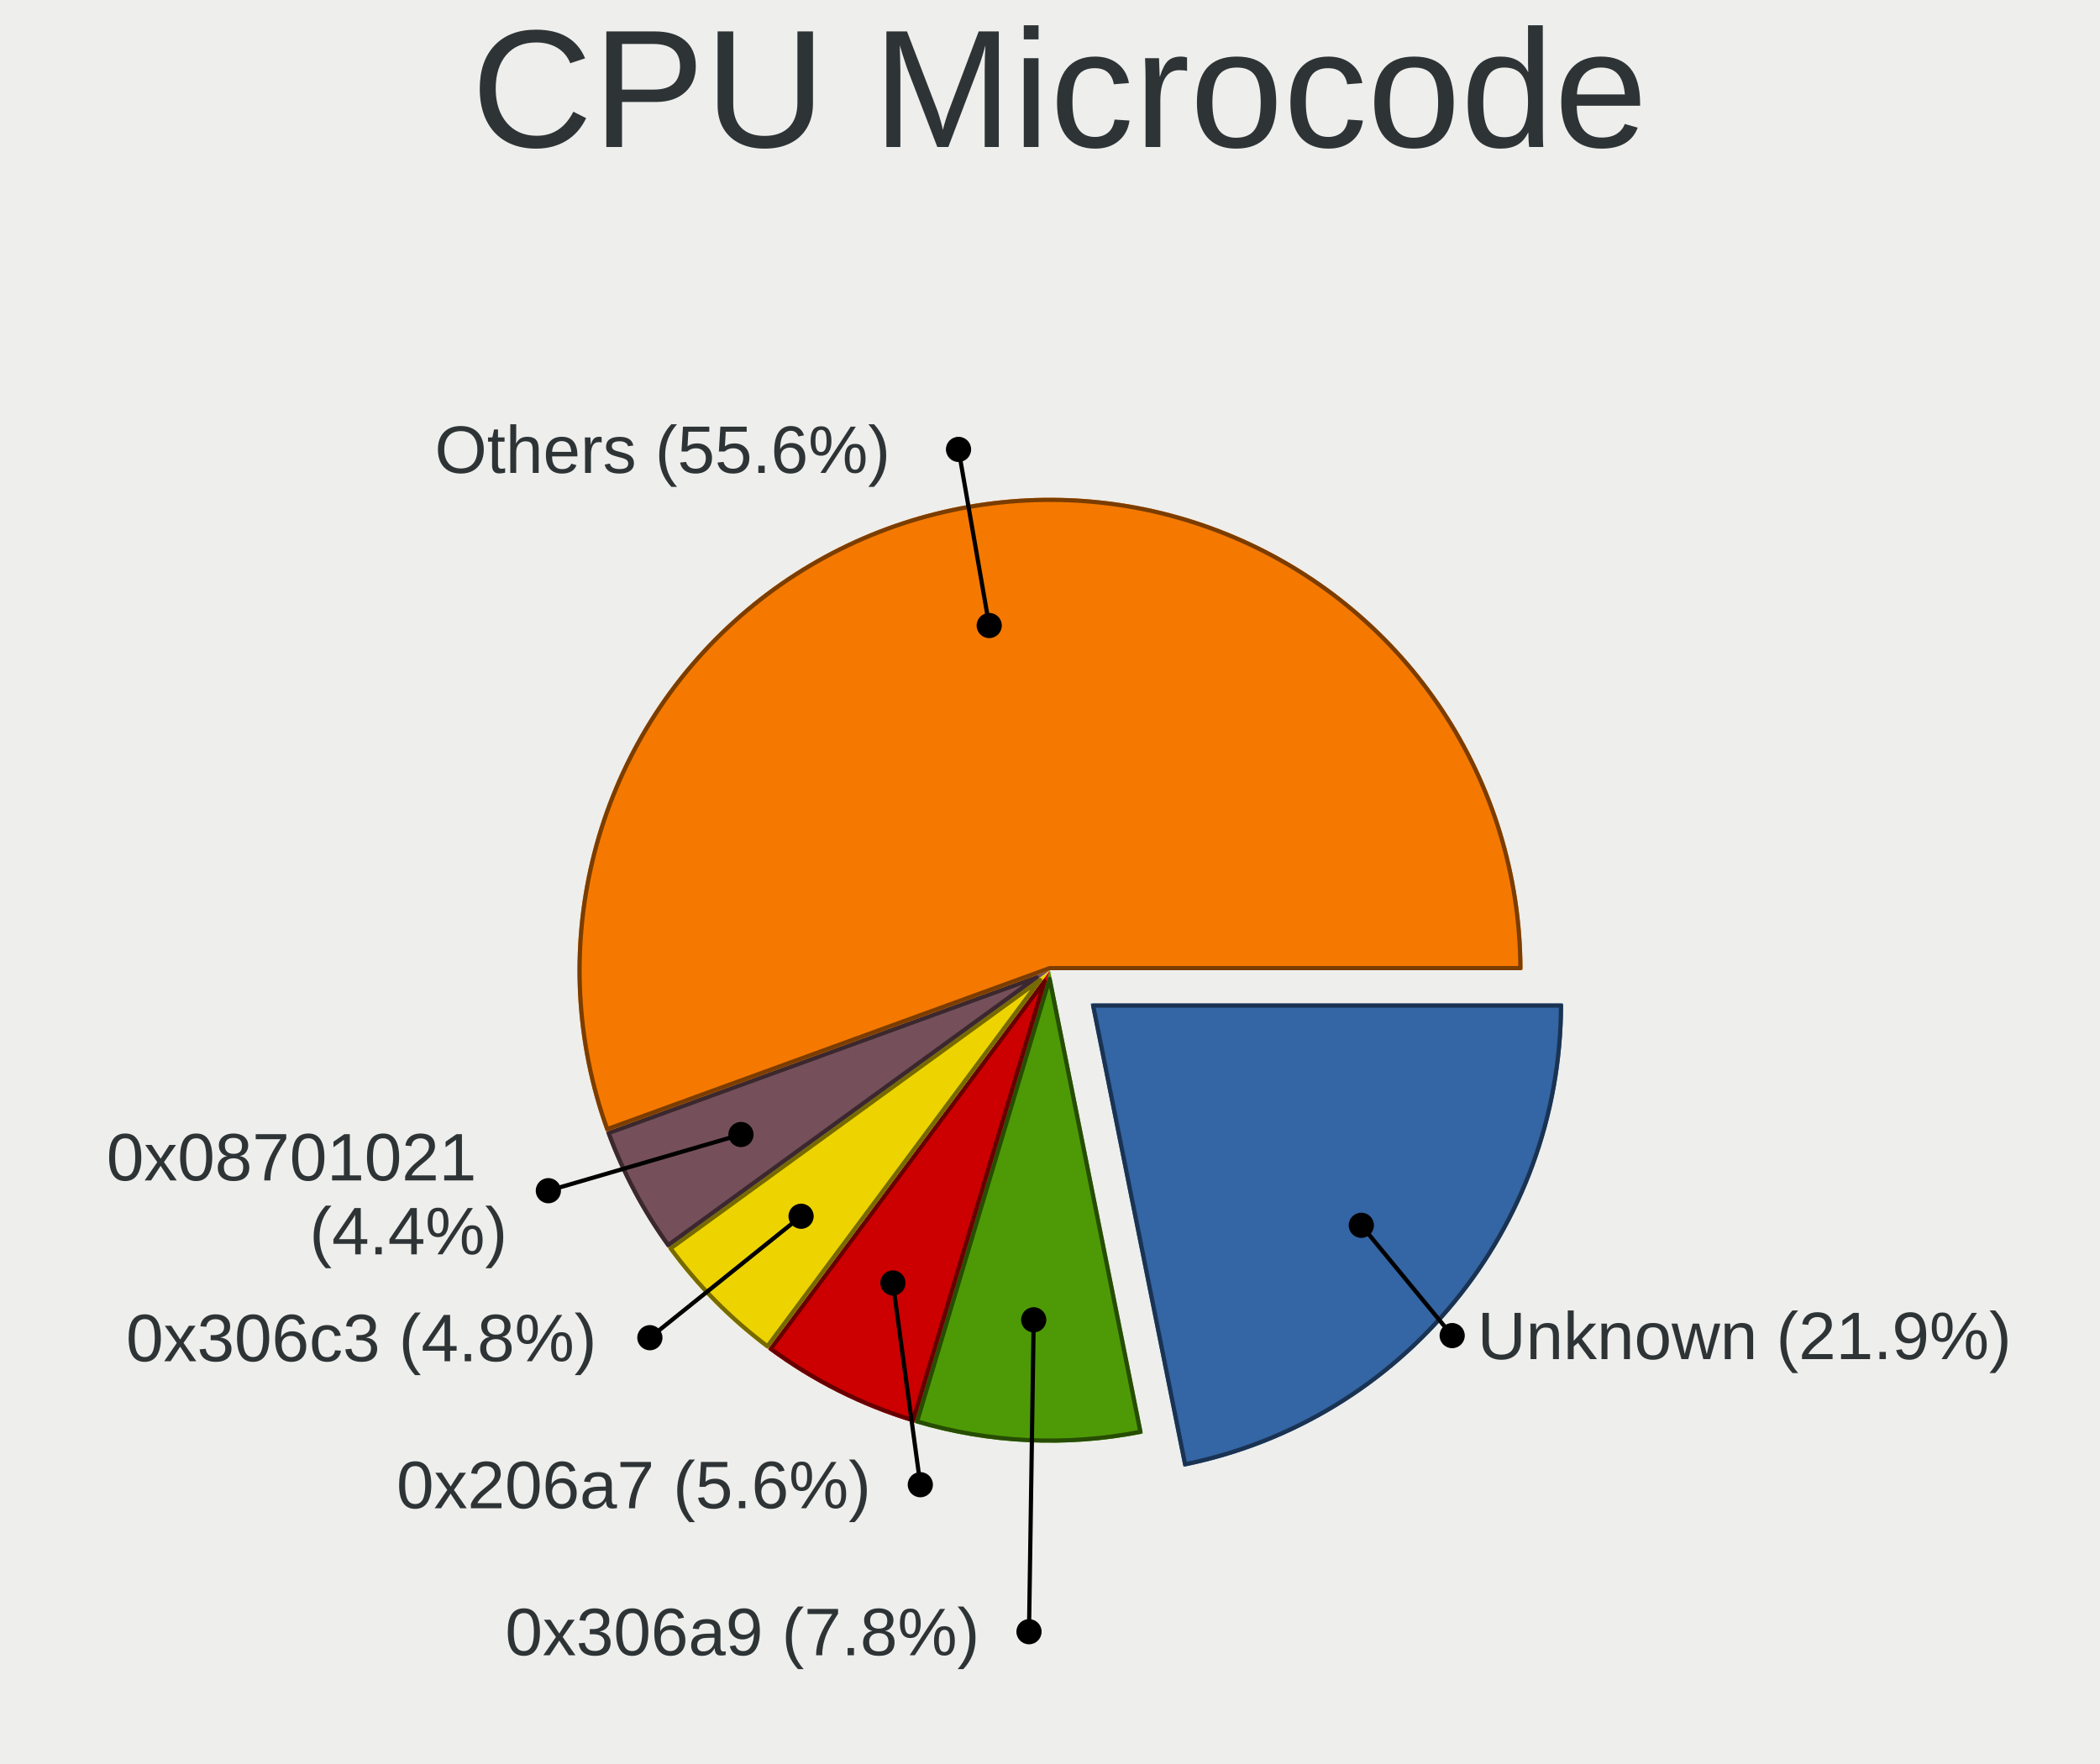
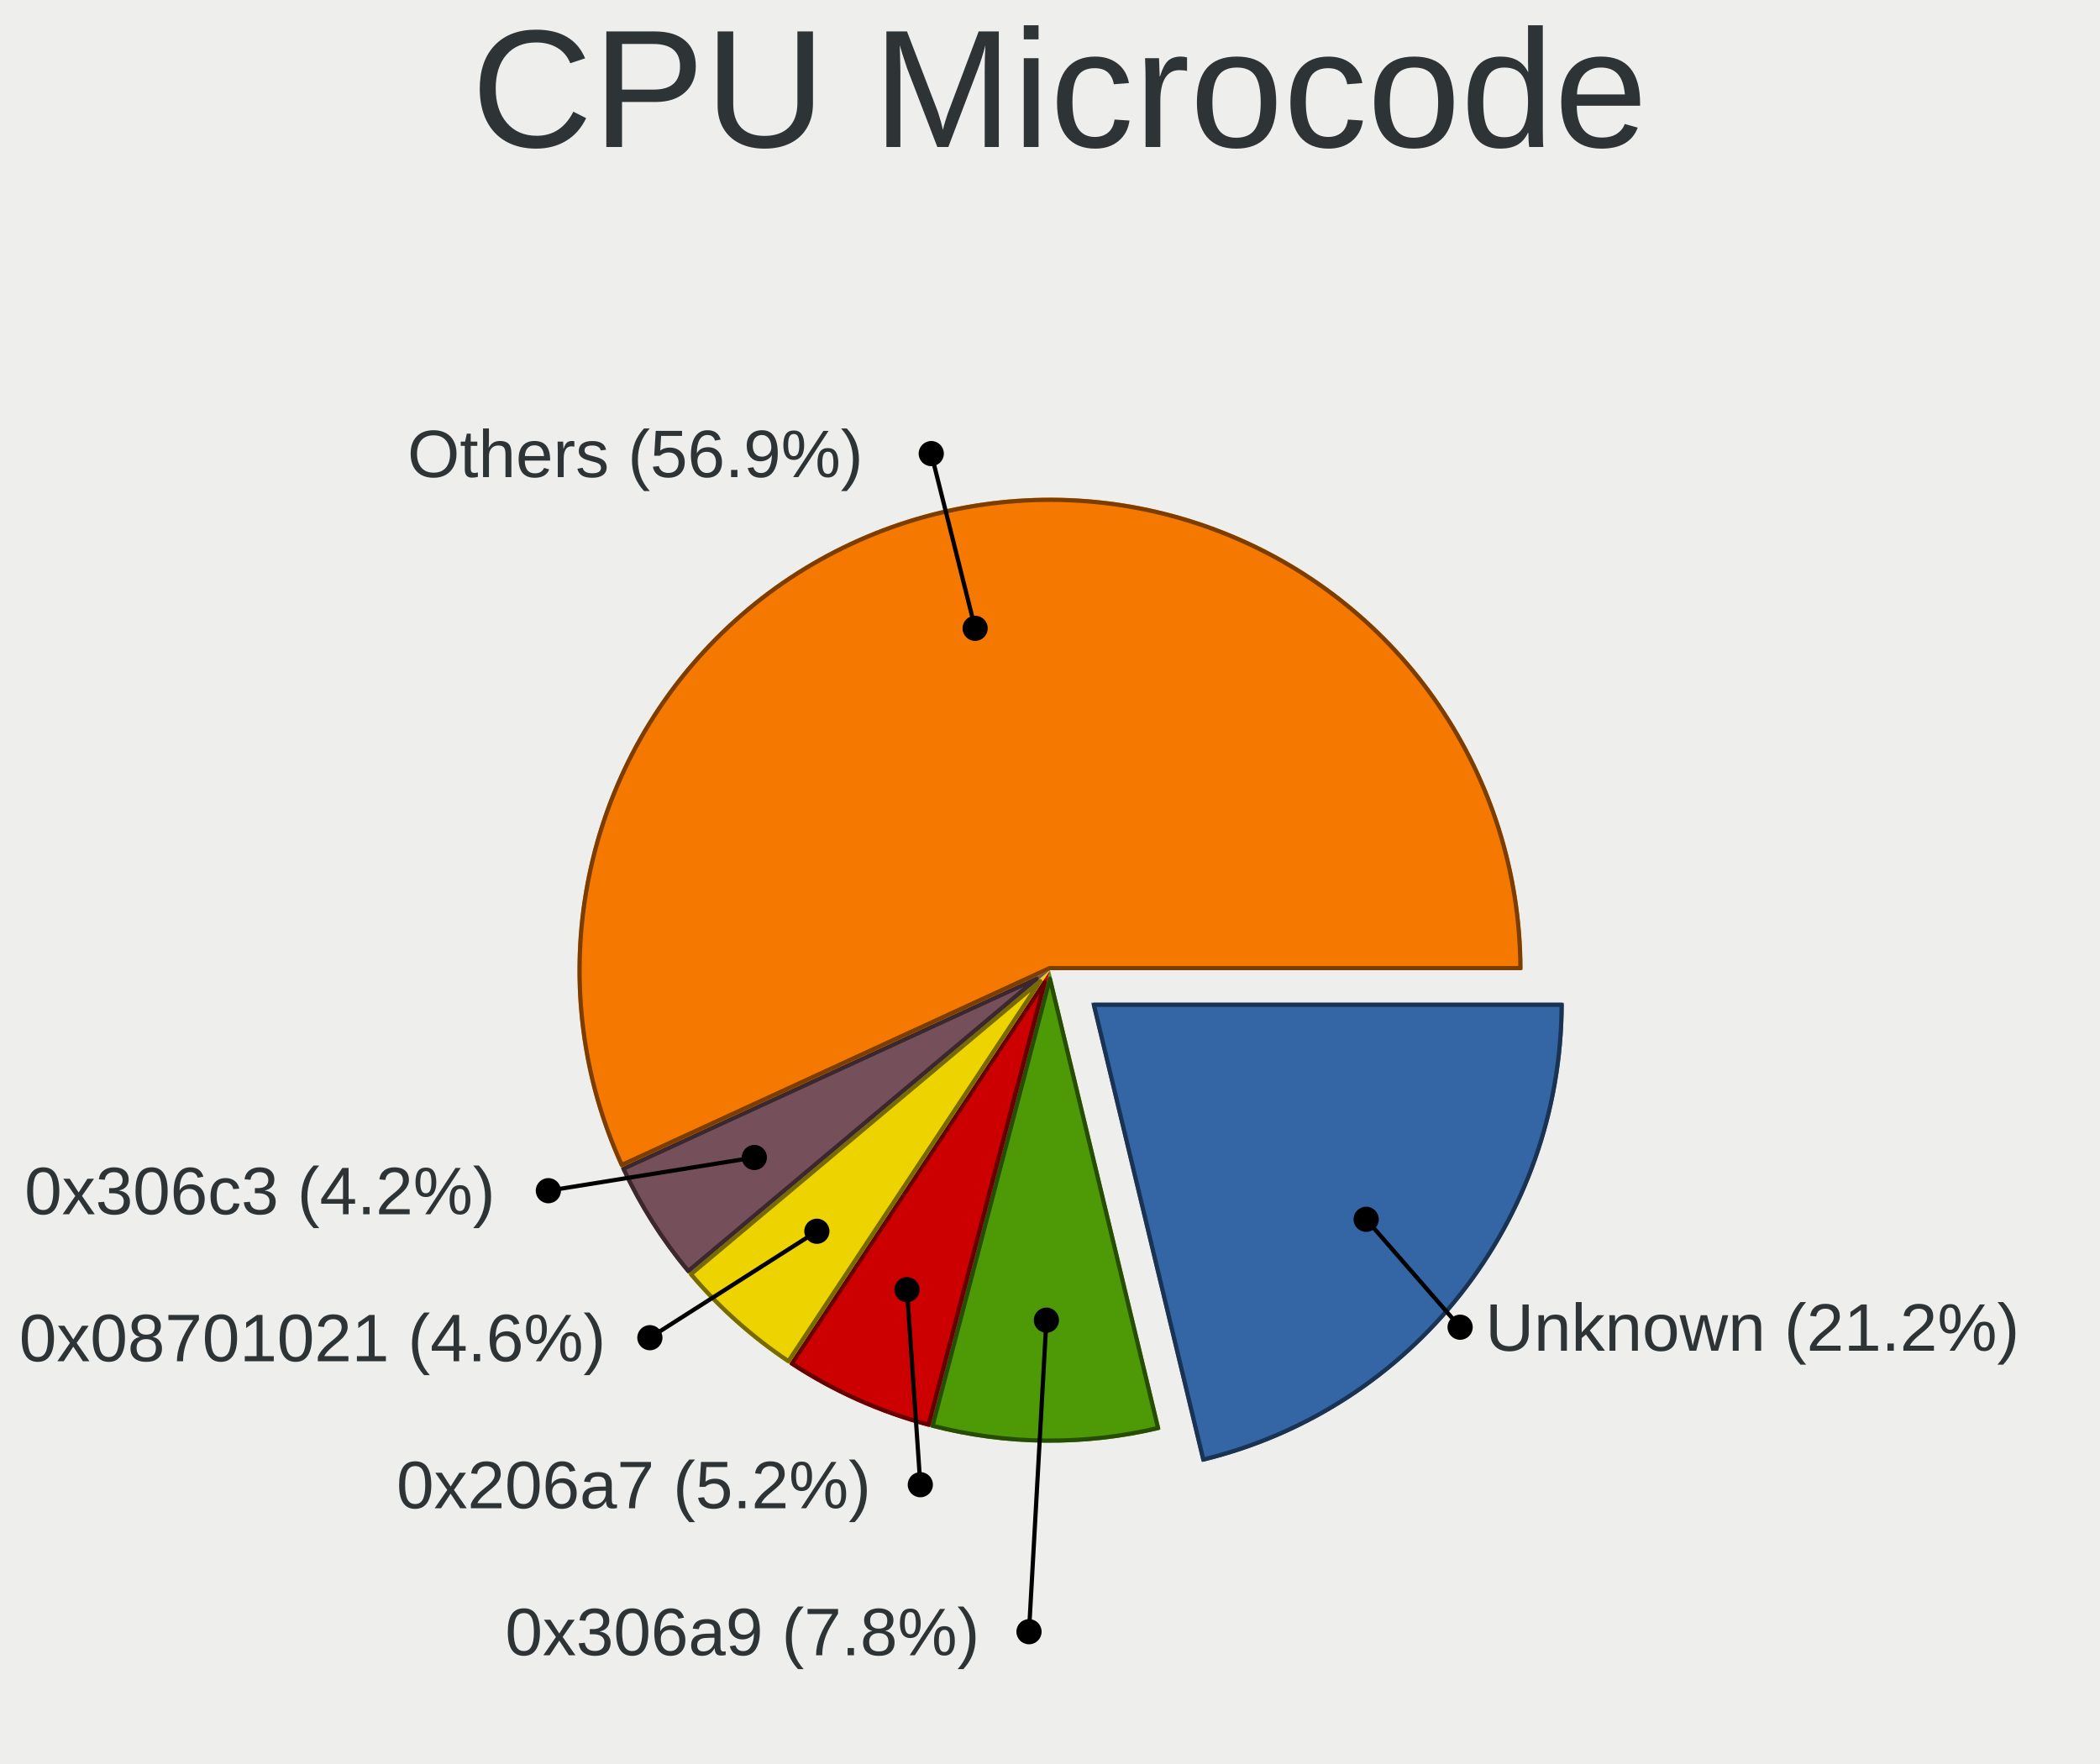
<svg xmlns="http://www.w3.org/2000/svg" width="500" height="420" version="1.0" id="ezcGraph">
  <defs />
  <g id="ezcGraphChart" color-rendering="optimizeQuality" shape-rendering="geometricPrecision" text-rendering="optimizeLegibility">
    <path d=" M 0,420 L 0,0 L 500,0 L 500,420 L 0,420 z " style="fill: #eeeeec; fill-opacity: 1.00; stroke: none;" id="ezcGraphPolygon_1" />
    <path d=" M 0,42 L 0,0 L 500,0 L 500,42 L 0,42 z " style="fill: #000000; fill-opacity: 0.00; stroke: none;" id="ezcGraphPolygon_2" />
-     <path d="M 259.67,238.92 L 372.17,238.92 A 112.50,112.50 0 0,1 281.78,349.23 z" style="fill: #3465a4; fill-opacity: 1.00; stroke: none; cursor: pointer;" id="ezcGraphCircleSector_4" />
-     <path d="M 260.28,239.42 L 371.67,239.42 A 112.00,112.00 0 0,1 282.17,348.64 z" style="fill: none; stroke: #1a3352; stroke-width: 1; stroke-opacity: 1.00; stroke-linecap: round; stroke-linejoin: round;" id="ezcGraphCircleSector_5" />
-     <path d="M 250.00,231.00 L 272.11,341.31 A 112.50,112.50 0 0,1 217.73,338.77 z" style="fill: #4e9a06; fill-opacity: 1.00; stroke: none; cursor: pointer;" id="ezcGraphCircleSector_6" />
-     <path d="M 249.90,233.06 L 271.52,340.91 A 112.00,112.00 0 0,1 218.36,338.44 z" style="fill: none; stroke: #274d03; stroke-width: 1; stroke-opacity: 1.00; stroke-linecap: round; stroke-linejoin: round;" id="ezcGraphCircleSector_7" />
-     <path d="M 250.00,231.00 L 217.73,338.77 A 112.50,112.50 0 0,1 182.82,321.24 z" style="fill: #cc0000; fill-opacity: 1.00; stroke: none; cursor: pointer;" id="ezcGraphCircleSector_8" />
-     <path d="M 248.71,233.57 L 217.40,338.15 A 112.00,112.00 0 0,1 183.52,321.14 z" style="fill: none; stroke: #660000; stroke-width: 1; stroke-opacity: 1.00; stroke-linecap: round; stroke-linejoin: round;" id="ezcGraphCircleSector_9" />
-     <path d="M 250.00,231.00 L 182.82,321.24 A 112.50,112.50 0 0,1 158.99,297.13 z" style="fill: #edd400; fill-opacity: 1.00; stroke: none; cursor: pointer;" id="ezcGraphCircleSector_10" />
-     <path d="M 247.64,233.33 L 182.72,320.54 A 112.00,112.00 0 0,1 159.68,297.24 z" style="fill: none; stroke: #776a00; stroke-width: 1; stroke-opacity: 1.00; stroke-linecap: round; stroke-linejoin: round;" id="ezcGraphCircleSector_11" />
-     <path d="M 250.00,231.00 L 158.99,297.13 A 112.50,112.50 0 0,1 144.28,269.48 z" style="fill: #75505b; fill-opacity: 1.00; stroke: none; cursor: pointer;" id="ezcGraphCircleSector_12" />
-     <path d="M 246.83,232.69 L 159.10,296.43 A 112.00,112.00 0 0,1 144.93,269.78 z" style="fill: none; stroke: #3b282e; stroke-width: 1; stroke-opacity: 1.00; stroke-linecap: round; stroke-linejoin: round;" id="ezcGraphCircleSector_13" />
-     <path d="M 250.00,231.00 L 144.28,269.48 A 112.50,112.50 0 1,1 362.50,231.00 z" style="fill: #f57900; fill-opacity: 1.00; stroke: none;" id="ezcGraphCircleSector_14" />
-     <path d="M 249.91,230.50 L 144.58,268.84 A 112.00,112.00 0 1,1 362.00,230.50 z" style="fill: none; stroke: #7b3d00; stroke-width: 1; stroke-opacity: 1.00; stroke-linecap: round; stroke-linejoin: round;" id="ezcGraphCircleSector_15" />
-     <path d=" M 235.529,148.933 L 228.22,107" style="fill: none; stroke: #000000; stroke-width: 1; stroke-opacity: 1.00; stroke-linecap: round; stroke-linejoin: round;" id="ezcGraphLine_16" />
-     <ellipse cx="235.529" cy="148.933" rx="3" ry="3" style="fill: #000000; fill-opacity: 1.00; stroke: none;" id="ezcGraphCircle_17" />
-     <ellipse cx="228.22" cy="107" rx="3" ry="3" style="fill: #000000; fill-opacity: 1.00; stroke: none;" id="ezcGraphCircle_18" />
-     <path d=" M 176.421,270.123 L 130.56,283.5" style="fill: none; stroke: #000000; stroke-width: 1; stroke-opacity: 1.00; stroke-linecap: round; stroke-linejoin: round;" id="ezcGraphLine_20" />
-     <ellipse cx="176.421" cy="270.123" rx="3" ry="3" style="fill: #000000; fill-opacity: 1.00; stroke: none;" id="ezcGraphCircle_21" />
+     <path d="M 259.82,238.74 L 372.32,238.74 A 112.50,112.50 0 0,1 286.14,348.11 z" style="fill: #3465a4; fill-opacity: 1.00; stroke: none; cursor: pointer;" id="ezcGraphCircleSector_4" />
+     <path d="M 260.45,239.24 L 371.82,239.24 A 112.00,112.00 0 0,1 286.51,347.51 z" style="fill: none; stroke: #1a3352; stroke-width: 1; stroke-opacity: 1.00; stroke-linecap: round; stroke-linejoin: round;" id="ezcGraphCircleSector_5" />
+     <path d="M 250.00,231.00 L 276.32,340.38 A 112.50,112.50 0 0,1 221.44,339.81 z" style="fill: #4e9a06; fill-opacity: 1.00; stroke: none; cursor: pointer;" id="ezcGraphCircleSector_6" />
+     <path d="M 249.98,233.05 L 275.72,340.01 A 112.00,112.00 0 0,1 222.05,339.46 z" style="fill: none; stroke: #274d03; stroke-width: 1; stroke-opacity: 1.00; stroke-linecap: round; stroke-linejoin: round;" id="ezcGraphCircleSector_7" />
+     <path d="M 250.00,231.00 L 221.44,339.81 A 112.50,112.50 0 0,1 187.86,324.78 z" style="fill: #cc0000; fill-opacity: 1.00; stroke: none; cursor: pointer;" id="ezcGraphCircleSector_8" />
+     <path d="M 248.75,233.79 L 221.08,339.20 A 112.00,112.00 0 0,1 188.55,324.64 z" style="fill: none; stroke: #660000; stroke-width: 1; stroke-opacity: 1.00; stroke-linecap: round; stroke-linejoin: round;" id="ezcGraphCircleSector_9" />
+     <path d="M 250.00,231.00 L 187.86,324.78 A 112.50,112.50 0 0,1 163.82,303.31 z" style="fill: #edd400; fill-opacity: 1.00; stroke: none; cursor: pointer;" id="ezcGraphCircleSector_10" />
+     <path d="M 247.67,233.60 L 187.72,324.09 A 112.00,112.00 0 0,1 164.52,303.38 z" style="fill: none; stroke: #776a00; stroke-width: 1; stroke-opacity: 1.00; stroke-linecap: round; stroke-linejoin: round;" id="ezcGraphCircleSector_11" />
+     <path d="M 250.00,231.00 L 163.82,303.31 A 112.50,112.50 0 0,1 147.80,278.02 z" style="fill: #75505b; fill-opacity: 1.00; stroke: none; cursor: pointer;" id="ezcGraphCircleSector_12" />
+     <path d="M 246.83,233.01 L 163.88,302.61 A 112.00,112.00 0 0,1 148.46,278.27 z" style="fill: none; stroke: #3b282e; stroke-width: 1; stroke-opacity: 1.00; stroke-linecap: round; stroke-linejoin: round;" id="ezcGraphCircleSector_13" />
+     <path d="M 250.00,231.00 L 147.80,278.02 A 112.50,112.50 0 1,1 362.50,231.00 z" style="fill: #f57900; fill-opacity: 1.00; stroke: none;" id="ezcGraphCircleSector_14" />
+     <path d="M 249.89,230.50 L 148.04,277.36 A 112.00,112.00 0 1,1 362.00,230.50 z" style="fill: none; stroke: #7b3d00; stroke-width: 1; stroke-opacity: 1.00; stroke-linecap: round; stroke-linejoin: round;" id="ezcGraphCircleSector_15" />
+     <path d=" M 232.172,149.596 L 221.729,108" style="fill: none; stroke: #000000; stroke-width: 1; stroke-opacity: 1.00; stroke-linecap: round; stroke-linejoin: round;" id="ezcGraphLine_16" />
+     <ellipse cx="232.172" cy="149.596" rx="3" ry="3" style="fill: #000000; fill-opacity: 1.00; stroke: none;" id="ezcGraphCircle_17" />
+     <ellipse cx="221.729" cy="108" rx="3" ry="3" style="fill: #000000; fill-opacity: 1.00; stroke: none;" id="ezcGraphCircle_18" />
+     <path d=" M 179.603,275.594 L 130.56,283.5" style="fill: none; stroke: #000000; stroke-width: 1; stroke-opacity: 1.00; stroke-linecap: round; stroke-linejoin: round;" id="ezcGraphLine_20" />
+     <ellipse cx="179.603" cy="275.594" rx="3" ry="3" style="fill: #000000; fill-opacity: 1.00; stroke: none;" id="ezcGraphCircle_21" />
    <ellipse cx="130.56" cy="283.5" rx="3" ry="3" style="fill: #000000; fill-opacity: 1.00; stroke: none;" id="ezcGraphCircle_22" />
-     <path d=" M 190.733,289.582 L 154.732,318.5" style="fill: none; stroke: #000000; stroke-width: 1; stroke-opacity: 1.00; stroke-linecap: round; stroke-linejoin: round;" id="ezcGraphLine_24" />
-     <ellipse cx="190.733" cy="289.582" rx="3" ry="3" style="fill: #000000; fill-opacity: 1.00; stroke: none;" id="ezcGraphCircle_25" />
+     <path d=" M 194.494,293.157 L 154.732,318.5" style="fill: none; stroke: #000000; stroke-width: 1; stroke-opacity: 1.00; stroke-linecap: round; stroke-linejoin: round;" id="ezcGraphLine_24" />
+     <ellipse cx="194.494" cy="293.157" rx="3" ry="3" style="fill: #000000; fill-opacity: 1.00; stroke: none;" id="ezcGraphCircle_25" />
    <ellipse cx="154.732" cy="318.5" rx="3" ry="3" style="fill: #000000; fill-opacity: 1.00; stroke: none;" id="ezcGraphCircle_26" />
-     <path d=" M 212.6,305.469 L 219.125,353.5" style="fill: none; stroke: #000000; stroke-width: 1; stroke-opacity: 1.00; stroke-linecap: round; stroke-linejoin: round;" id="ezcGraphLine_28" />
-     <ellipse cx="212.6" cy="305.469" rx="3" ry="3" style="fill: #000000; fill-opacity: 1.00; stroke: none;" id="ezcGraphCircle_29" />
+     <path d=" M 215.949,307.059 L 219.125,353.5" style="fill: none; stroke: #000000; stroke-width: 1; stroke-opacity: 1.00; stroke-linecap: round; stroke-linejoin: round;" id="ezcGraphLine_28" />
+     <ellipse cx="215.949" cy="307.059" rx="3" ry="3" style="fill: #000000; fill-opacity: 1.00; stroke: none;" id="ezcGraphCircle_29" />
    <ellipse cx="219.125" cy="353.5" rx="3" ry="3" style="fill: #000000; fill-opacity: 1.00; stroke: none;" id="ezcGraphCircle_30" />
-     <path d=" M 246.123,314.243 L 245,388.5" style="fill: none; stroke: #000000; stroke-width: 1; stroke-opacity: 1.00; stroke-linecap: round; stroke-linejoin: round;" id="ezcGraphLine_32" />
-     <ellipse cx="246.123" cy="314.243" rx="3" ry="3" style="fill: #000000; fill-opacity: 1.00; stroke: none;" id="ezcGraphCircle_33" />
+     <path d=" M 249.144,314.329 L 245,388.5" style="fill: none; stroke: #000000; stroke-width: 1; stroke-opacity: 1.00; stroke-linecap: round; stroke-linejoin: round;" id="ezcGraphLine_32" />
+     <ellipse cx="249.144" cy="314.329" rx="3" ry="3" style="fill: #000000; fill-opacity: 1.00; stroke: none;" id="ezcGraphCircle_33" />
    <ellipse cx="245" cy="388.5" rx="3" ry="3" style="fill: #000000; fill-opacity: 1.00; stroke: none;" id="ezcGraphCircle_34" />
-     <path d=" M 324.124,291.742 L 345.755,318" style="fill: none; stroke: #000000; stroke-width: 1; stroke-opacity: 1.00; stroke-linecap: round; stroke-linejoin: round;" id="ezcGraphLine_36" />
-     <ellipse cx="324.124" cy="291.742" rx="3" ry="3" style="fill: #000000; fill-opacity: 1.00; stroke: none;" id="ezcGraphCircle_37" />
-     <ellipse cx="345.755" cy="318" rx="3" ry="3" style="fill: #000000; fill-opacity: 1.00; stroke: none;" id="ezcGraphCircle_38" />
+     <path d=" M 325.275,290.31 L 347.651,316" style="fill: none; stroke: #000000; stroke-width: 1; stroke-opacity: 1.00; stroke-linecap: round; stroke-linejoin: round;" id="ezcGraphLine_36" />
+     <ellipse cx="325.275" cy="290.31" rx="3" ry="3" style="fill: #000000; fill-opacity: 1.00; stroke: none;" id="ezcGraphCircle_37" />
+     <ellipse cx="347.651" cy="316" rx="3" ry="3" style="fill: #000000; fill-opacity: 1.00; stroke: none;" id="ezcGraphCircle_38" />
    <g id="ezcGraphTextBox_3">
      <path d=" M 111.7,42 L 111.7,0.5 L 388.8,0.5 L 388.8,42 L 111.7,42 z " style="fill: #ffffff; fill-opacity: 0.00; stroke: none;" id="ezcGraphPolygon_40" />
      <text id="ezcGraphTextBox_3_text" x="112.2" text-length="275.6px" y="35" style="font-size: 40px; font-family: 'Arial'; fill: #2e3436; fill-opacity: 1.00; stroke: none;">CPU Microcode</text>
    </g>
    <g id="ezcGraphTextBox_19">
-       <path d=" M 103,116 L 103,98.5 L 223.22,98.5 L 223.22,116 L 103,116 z " style="fill: #ffffff; fill-opacity: 0.00; stroke: none;" id="ezcGraphPolygon_41" />
-       <text id="ezcGraphTextBox_19_text" x="103.5" text-length="118.72px" y="112.6" style="font-size: 16px; font-family: 'Arial'; fill: #2e3436; fill-opacity: 1.00; stroke: none;">Others (55.6%)</text>
+       <path d=" M 96.509,117 L 96.509,99.5 L 216.729,99.5 L 216.729,117 L 96.509,117 z " style="fill: #ffffff; fill-opacity: 0.00; stroke: none;" id="ezcGraphPolygon_41" />
+       <text id="ezcGraphTextBox_19_text" x="97.009" text-length="118.72px" y="113.6" style="font-size: 16px; font-family: 'Arial'; fill: #2e3436; fill-opacity: 1.00; stroke: none;">Others (56.9%)</text>
    </g>
    <g id="ezcGraphTextBox_23" style=" cursor: pointer;">
-       <path d=" M 24.86,300.55 L 24.86,266.95 L 125.559,266.95 L 125.559,300.55 L 24.86,300.55 z " style="fill: #ffffff; fill-opacity: 0.00; stroke: none;" id="ezcGraphPolygon_42" />
-       <text id="ezcGraphTextBox_23_text" x="25.36" text-length="99.2px" y="281.05" style="font-size: 16px; font-family: 'Arial'; fill: #2e3436; fill-opacity: 1.00; stroke: none;">0x08701021</text>
-       <text id="ezcGraphTextBox_23_text" x="73.68" text-length="50.88px" y="298.65" style="font-size: 16px; font-family: 'Arial'; fill: #2e3436; fill-opacity: 1.00; stroke: none;">(4.4%)</text>
+       <path d=" M 5.34,292.5 L 5.34,275 L 125.559,275 L 125.559,292.5 L 5.34,292.5 z " style="fill: #ffffff; fill-opacity: 0.00; stroke: none;" id="ezcGraphPolygon_42" />
+       <text id="ezcGraphTextBox_23_text" x="5.84" text-length="118.72px" y="289.1" style="font-size: 16px; font-family: 'Arial'; fill: #2e3436; fill-opacity: 1.00; stroke: none;">0x306c3 (4.2%)</text>
    </g>
    <g id="ezcGraphTextBox_27" style=" cursor: pointer;">
-       <path d=" M 29.512,327.5 L 29.512,310 L 149.732,310 L 149.732,327.5 L 29.512,327.5 z " style="fill: #ffffff; fill-opacity: 0.00; stroke: none;" id="ezcGraphPolygon_43" />
-       <text id="ezcGraphTextBox_27_text" x="30.012" text-length="118.72px" y="324.1" style="font-size: 16px; font-family: 'Arial'; fill: #2e3436; fill-opacity: 1.00; stroke: none;">0x306c3 (4.8%)</text>
+       <path d=" M 4.072,327.5 L 4.072,310 L 149.732,310 L 149.732,327.5 L 4.072,327.5 z " style="fill: #ffffff; fill-opacity: 0.00; stroke: none;" id="ezcGraphPolygon_43" />
+       <text id="ezcGraphTextBox_27_text" x="4.572" text-length="144.16px" y="324.1" style="font-size: 16px; font-family: 'Arial'; fill: #2e3436; fill-opacity: 1.00; stroke: none;">0x08701021 (4.6%)</text>
    </g>
    <g id="ezcGraphTextBox_31" style=" cursor: pointer;">
      <path d=" M 93.905,362.5 L 93.905,345 L 214.125,345 L 214.125,362.5 L 93.905,362.5 z " style="fill: #ffffff; fill-opacity: 0.00; stroke: none;" id="ezcGraphPolygon_44" />
-       <text id="ezcGraphTextBox_31_text" x="94.405" text-length="118.72px" y="359.1" style="font-size: 16px; font-family: 'Arial'; fill: #2e3436; fill-opacity: 1.00; stroke: none;">0x206a7 (5.6%)</text>
+       <text id="ezcGraphTextBox_31_text" x="94.405" text-length="118.72px" y="359.1" style="font-size: 16px; font-family: 'Arial'; fill: #2e3436; fill-opacity: 1.00; stroke: none;">0x206a7 (5.2%)</text>
    </g>
    <g id="ezcGraphTextBox_35" style=" cursor: pointer;">
      <path d=" M 119.78,397.5 L 119.78,380 L 240,380 L 240,397.5 L 119.78,397.5 z " style="fill: #ffffff; fill-opacity: 0.00; stroke: none;" id="ezcGraphPolygon_45" />
      <text id="ezcGraphTextBox_35_text" x="120.28" text-length="118.72px" y="394.1" style="font-size: 16px; font-family: 'Arial'; fill: #2e3436; fill-opacity: 1.00; stroke: none;">0x306a9 (7.8%)</text>
    </g>
    <g id="ezcGraphTextBox_39" style=" cursor: pointer;">
-       <path d=" M 351.255,327 L 351.255,309.5 L 479.955,309.5 L 479.955,327 L 351.255,327 z " style="fill: #ffffff; fill-opacity: 0.00; stroke: none;" id="ezcGraphPolygon_46" />
-       <text id="ezcGraphTextBox_39_text" x="351.755" text-length="127.2px" y="323.6" style="font-size: 16px; font-family: 'Arial'; fill: #2e3436; fill-opacity: 1.00; stroke: none;">Unknown (21.9%)</text>
+       <path d=" M 353.151,325 L 353.151,307.5 L 481.851,307.5 L 481.851,325 L 353.151,325 z " style="fill: #ffffff; fill-opacity: 0.00; stroke: none;" id="ezcGraphPolygon_46" />
+       <text id="ezcGraphTextBox_39_text" x="353.651" text-length="127.2px" y="321.6" style="font-size: 16px; font-family: 'Arial'; fill: #2e3436; fill-opacity: 1.00; stroke: none;">Unknown (21.2%)</text>
    </g>
  </g>
</svg>
